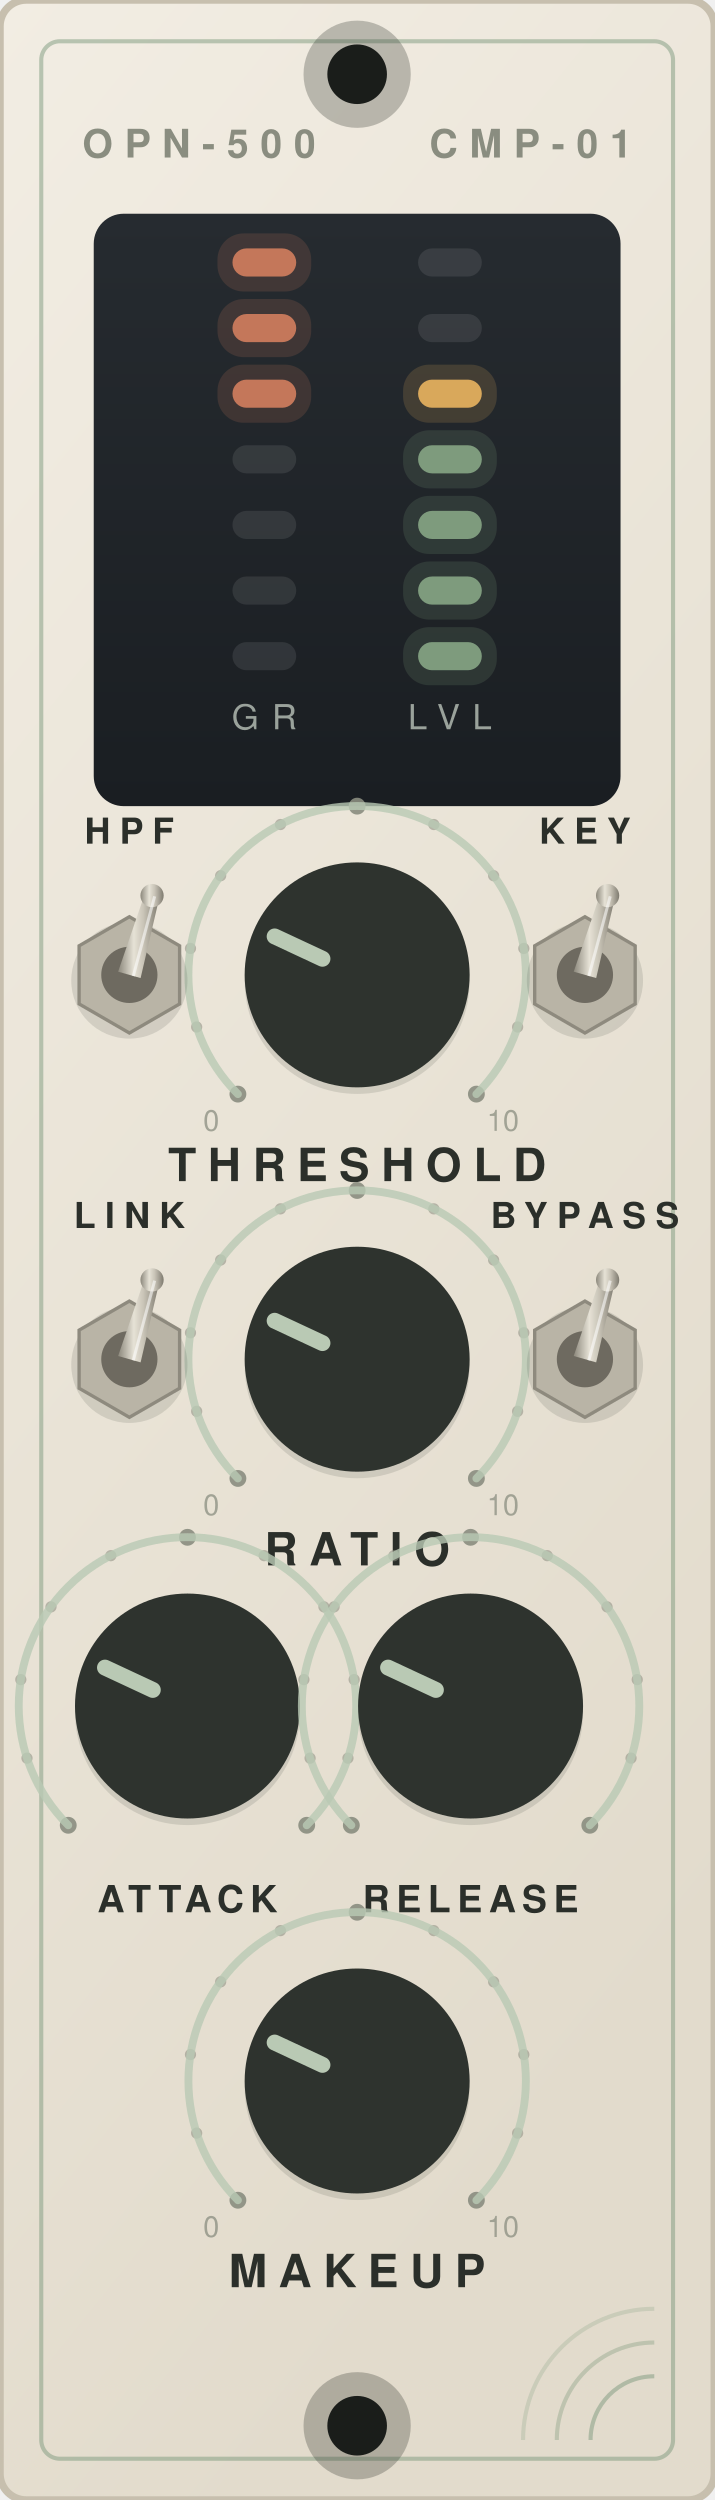
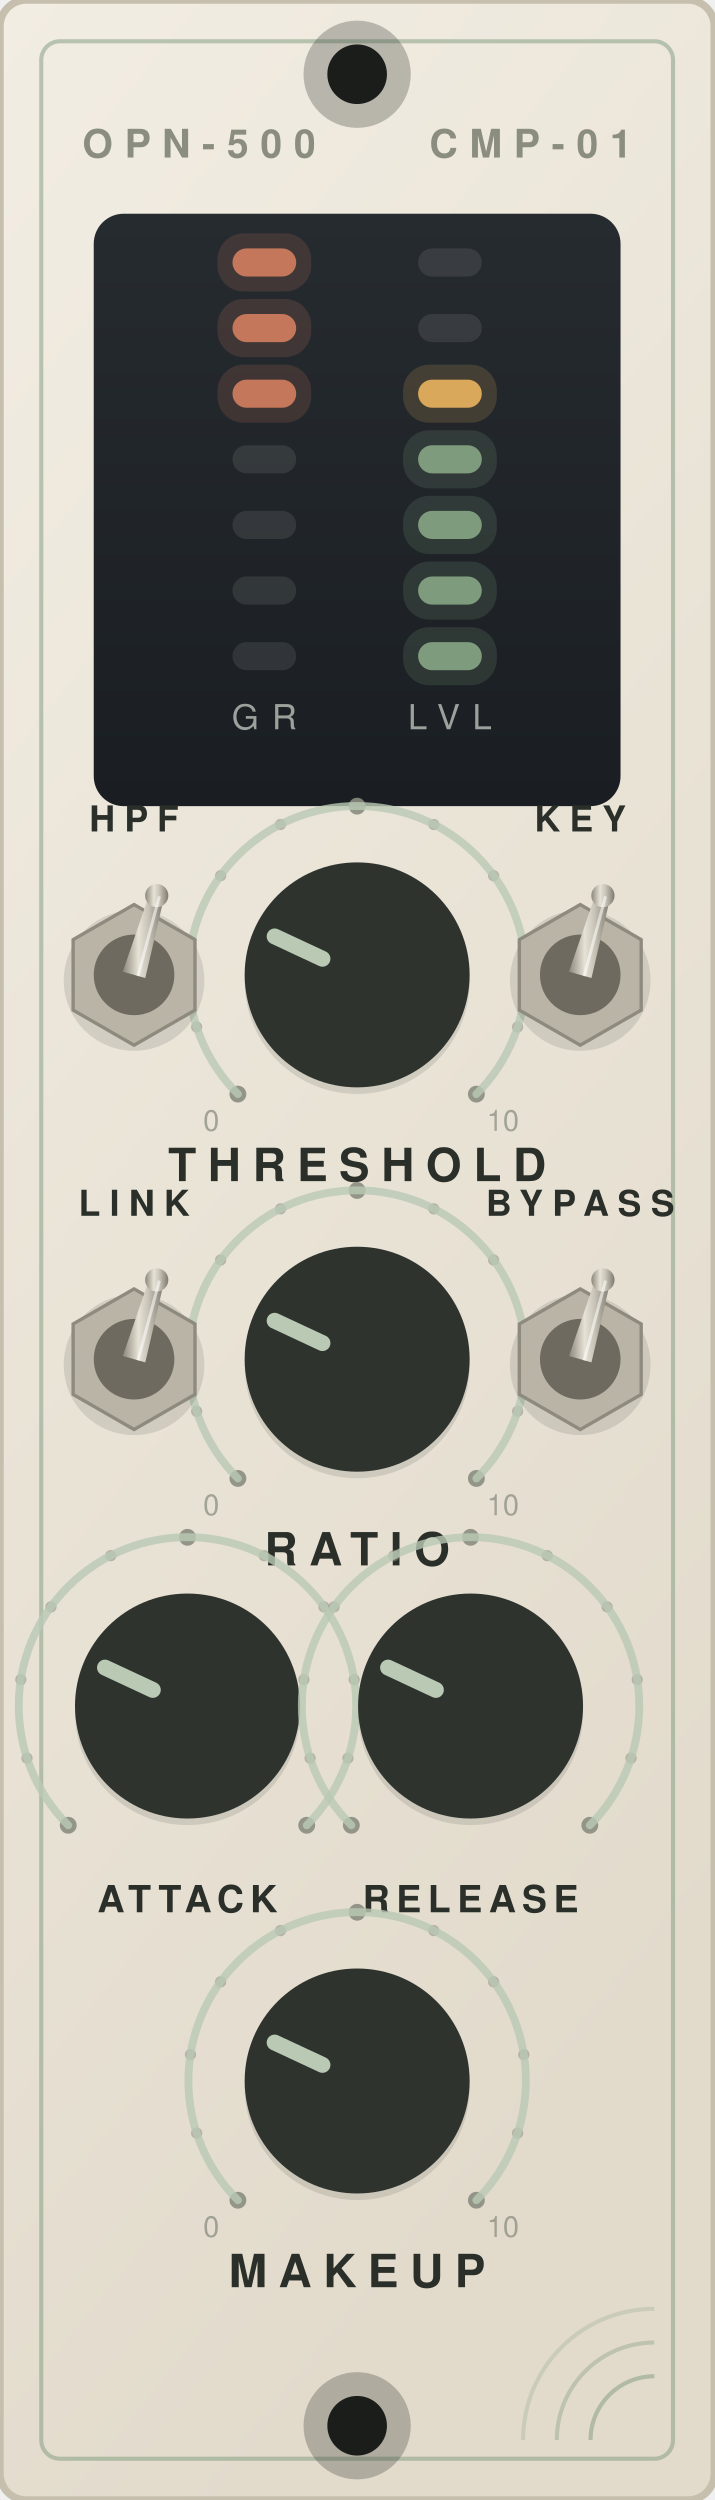
<svg xmlns="http://www.w3.org/2000/svg" width="38.10mm" height="133.35mm" viewBox="0 0 38.10 133.35">
  <defs>
    <linearGradient id="pan" x1="0" y1="0" x2="0.35" y2="1">
      <stop offset="0" stop-color="#F2EDE3" />
      <stop offset="0.55" stop-color="#E9E3D6" />
      <stop offset="1" stop-color="#E2DBCC" />
    </linearGradient>
    <linearGradient id="set" x1="0" y1="0" x2="0" y2="1">
      <stop offset="0" stop-color="#262B30" />
      <stop offset="1" stop-color="#1A1E22" />
    </linearGradient>
    <linearGradient id="bat" x1="0" y1="0" x2="1" y2="0">
      <stop offset="0" stop-color="#8C887C" />
      <stop offset="0.38" stop-color="#E6E2D6" />
      <stop offset="0.62" stop-color="#C8C3B6" />
      <stop offset="1" stop-color="#7E7A6F" />
    </linearGradient>
  </defs>
  <rect width="38.10" height="133.35" rx="1.4" fill="url(#pan)" />
  <rect x="2.2" y="2.2" width="33.70" height="128.95" rx="1.0" fill="none" stroke="#7F9B7E" stroke-width="0.22" stroke-opacity="0.5" />
  <text x="4.40" y="8.40" text-anchor="start" font-family="Helvetica Neue,Helvetica,Arial,sans-serif" font-size="2.10" font-weight="600" letter-spacing="0.62" fill="#8A8D80">OPN-500</text>
  <text x="33.70" y="8.40" text-anchor="end" font-family="Helvetica Neue,Helvetica,Arial,sans-serif" font-size="2.10" font-weight="600" letter-spacing="0.62" fill="#8A8D80">CMP-01</text>
  <rect x="5.00" y="11.40" width="28.10" height="31.60" rx="1.6" fill="url(#set)" />
  <rect x="12.40" y="13.25" width="3.4" height="1.5" rx="0.75" fill="#C4785A" fill-opacity="1.00" />
  <rect x="11.60" y="12.45" width="5.0" height="3.1" rx="1.4" fill="#C4785A" fill-opacity="0.18" />
  <rect x="12.40" y="16.75" width="3.4" height="1.5" rx="0.75" fill="#C4785A" fill-opacity="1.00" />
  <rect x="11.60" y="15.95" width="5.0" height="3.1" rx="1.4" fill="#C4785A" fill-opacity="0.18" />
  <rect x="12.40" y="20.25" width="3.4" height="1.5" rx="0.75" fill="#C4785A" fill-opacity="1.00" />
  <rect x="11.60" y="19.45" width="5.0" height="3.1" rx="1.4" fill="#C4785A" fill-opacity="0.18" />
  <rect x="12.40" y="23.75" width="3.4" height="1.5" rx="0.75" fill="#FFFFFF" fill-opacity="0.09" />
  <rect x="12.40" y="27.25" width="3.4" height="1.5" rx="0.75" fill="#FFFFFF" fill-opacity="0.09" />
  <rect x="12.40" y="30.75" width="3.4" height="1.5" rx="0.75" fill="#FFFFFF" fill-opacity="0.09" />
  <rect x="12.40" y="34.25" width="3.4" height="1.5" rx="0.75" fill="#FFFFFF" fill-opacity="0.09" />
  <rect x="22.30" y="13.25" width="3.4" height="1.5" rx="0.75" fill="#FFFFFF" fill-opacity="0.09" />
  <rect x="22.30" y="16.75" width="3.4" height="1.5" rx="0.75" fill="#FFFFFF" fill-opacity="0.09" />
  <rect x="22.30" y="20.25" width="3.4" height="1.5" rx="0.75" fill="#D9A85C" fill-opacity="1.00" />
  <rect x="21.50" y="19.45" width="5.0" height="3.1" rx="1.4" fill="#D9A85C" fill-opacity="0.18" />
  <rect x="22.30" y="23.75" width="3.4" height="1.5" rx="0.75" fill="#7F9B7E" fill-opacity="1.00" />
  <rect x="21.50" y="22.95" width="5.0" height="3.1" rx="1.4" fill="#7F9B7E" fill-opacity="0.18" />
  <rect x="22.30" y="27.25" width="3.4" height="1.5" rx="0.75" fill="#7F9B7E" fill-opacity="1.00" />
  <rect x="21.50" y="26.45" width="5.0" height="3.1" rx="1.4" fill="#7F9B7E" fill-opacity="0.18" />
  <rect x="22.30" y="30.75" width="3.4" height="1.5" rx="0.75" fill="#7F9B7E" fill-opacity="1.00" />
  <rect x="21.50" y="29.95" width="5.0" height="3.1" rx="1.4" fill="#7F9B7E" fill-opacity="0.18" />
  <rect x="22.30" y="34.25" width="3.4" height="1.5" rx="0.75" fill="#7F9B7E" fill-opacity="1.00" />
  <rect x="21.50" y="33.45" width="5.0" height="3.1" rx="1.4" fill="#7F9B7E" fill-opacity="0.18" />
  <text x="14.10" y="38.90" text-anchor="middle" font-family="Helvetica Neue,Helvetica,Arial,sans-serif" font-size="1.85" font-weight="500" letter-spacing="0.70" fill="#9AA29B">GR</text>
  <text x="24.00" y="38.90" text-anchor="middle" font-family="Helvetica Neue,Helvetica,Arial,sans-serif" font-size="1.85" font-weight="500" letter-spacing="0.70" fill="#9AA29B">LVL</text>
  <circle cx="12.69" cy="58.36" r="0.45" fill="#8A8D80" fill-opacity="0.90" />
  <circle cx="10.49" cy="54.78" r="0.30" fill="#8A8D80" fill-opacity="0.55" />
  <circle cx="10.16" cy="50.59" r="0.30" fill="#8A8D80" fill-opacity="0.55" />
  <circle cx="11.77" cy="46.71" r="0.30" fill="#8A8D80" fill-opacity="0.55" />
  <circle cx="14.96" cy="43.98" r="0.30" fill="#8A8D80" fill-opacity="0.55" />
  <circle cx="19.05" cy="43.00" r="0.45" fill="#8A8D80" fill-opacity="0.90" />
  <circle cx="23.14" cy="43.98" r="0.30" fill="#8A8D80" fill-opacity="0.55" />
  <circle cx="26.33" cy="46.71" r="0.30" fill="#8A8D80" fill-opacity="0.55" />
  <circle cx="27.94" cy="50.59" r="0.30" fill="#8A8D80" fill-opacity="0.55" />
  <circle cx="27.61" cy="54.78" r="0.30" fill="#8A8D80" fill-opacity="0.55" />
  <circle cx="25.41" cy="58.36" r="0.45" fill="#8A8D80" fill-opacity="0.90" />
  <text x="11.27" y="60.32" text-anchor="middle" font-family="Helvetica Neue,Helvetica,Arial,sans-serif" font-size="1.55" font-weight="500" fill="#8A8D80" fill-opacity="0.75">0</text>
  <text x="26.83" y="60.32" text-anchor="middle" font-family="Helvetica Neue,Helvetica,Arial,sans-serif" font-size="1.55" font-weight="500" fill="#8A8D80" fill-opacity="0.75">10</text>
  <path d="M 12.69 58.36 A 9.00 9.00 0 1 1 25.41 58.36" fill="none" stroke="#B9C9B4" stroke-width="0.42" stroke-linecap="round" stroke-opacity="0.8" />
  <circle cx="19.05" cy="52.35" r="6.00" fill="#2B2F2A" fill-opacity="0.13" />
  <circle cx="19.05" cy="52.00" r="6.00" fill="#2E332E" />
  <line x1="17.20" y1="51.14" x2="14.65" y2="49.95" stroke="#B9C9B4" stroke-width="0.85" stroke-linecap="round" />
  <text x="19.05" y="63.00" text-anchor="middle" font-family="Helvetica Neue,Helvetica,Arial,sans-serif" font-size="2.45" font-weight="600" letter-spacing="0.62" fill="#2B2F2A">THRESHOLD</text>
  <circle cx="12.69" cy="78.86" r="0.45" fill="#8A8D80" fill-opacity="0.90" />
  <circle cx="10.49" cy="75.28" r="0.30" fill="#8A8D80" fill-opacity="0.55" />
  <circle cx="10.16" cy="71.09" r="0.30" fill="#8A8D80" fill-opacity="0.55" />
  <circle cx="11.77" cy="67.21" r="0.30" fill="#8A8D80" fill-opacity="0.55" />
  <circle cx="14.96" cy="64.48" r="0.30" fill="#8A8D80" fill-opacity="0.55" />
  <circle cx="19.05" cy="63.50" r="0.45" fill="#8A8D80" fill-opacity="0.90" />
  <circle cx="23.14" cy="64.48" r="0.30" fill="#8A8D80" fill-opacity="0.55" />
  <circle cx="26.33" cy="67.21" r="0.30" fill="#8A8D80" fill-opacity="0.55" />
  <circle cx="27.94" cy="71.09" r="0.30" fill="#8A8D80" fill-opacity="0.55" />
  <circle cx="27.61" cy="75.28" r="0.30" fill="#8A8D80" fill-opacity="0.55" />
  <circle cx="25.41" cy="78.86" r="0.45" fill="#8A8D80" fill-opacity="0.90" />
  <text x="11.27" y="80.82" text-anchor="middle" font-family="Helvetica Neue,Helvetica,Arial,sans-serif" font-size="1.55" font-weight="500" fill="#8A8D80" fill-opacity="0.75">0</text>
  <text x="26.83" y="80.82" text-anchor="middle" font-family="Helvetica Neue,Helvetica,Arial,sans-serif" font-size="1.55" font-weight="500" fill="#8A8D80" fill-opacity="0.75">10</text>
  <path d="M 12.69 78.86 A 9.00 9.00 0 1 1 25.41 78.86" fill="none" stroke="#B9C9B4" stroke-width="0.42" stroke-linecap="round" stroke-opacity="0.8" />
  <circle cx="19.05" cy="72.85" r="6.00" fill="#2B2F2A" fill-opacity="0.13" />
  <circle cx="19.05" cy="72.50" r="6.00" fill="#2E332E" />
  <line x1="17.20" y1="71.64" x2="14.65" y2="70.45" stroke="#B9C9B4" stroke-width="0.85" stroke-linecap="round" />
  <text x="19.05" y="83.50" text-anchor="middle" font-family="Helvetica Neue,Helvetica,Arial,sans-serif" font-size="2.45" font-weight="600" letter-spacing="0.62" fill="#2B2F2A">RATIO</text>
  <circle cx="3.64" cy="97.36" r="0.45" fill="#8A8D80" fill-opacity="0.90" />
  <circle cx="1.44" cy="93.78" r="0.30" fill="#8A8D80" fill-opacity="0.55" />
  <circle cx="1.11" cy="89.59" r="0.30" fill="#8A8D80" fill-opacity="0.55" />
  <circle cx="2.72" cy="85.71" r="0.30" fill="#8A8D80" fill-opacity="0.55" />
  <circle cx="5.91" cy="82.98" r="0.30" fill="#8A8D80" fill-opacity="0.55" />
  <circle cx="10.00" cy="82.00" r="0.45" fill="#8A8D80" fill-opacity="0.90" />
  <circle cx="14.09" cy="82.98" r="0.30" fill="#8A8D80" fill-opacity="0.55" />
  <circle cx="17.28" cy="85.71" r="0.30" fill="#8A8D80" fill-opacity="0.55" />
  <circle cx="18.89" cy="89.59" r="0.30" fill="#8A8D80" fill-opacity="0.55" />
  <circle cx="18.56" cy="93.78" r="0.30" fill="#8A8D80" fill-opacity="0.55" />
  <circle cx="16.36" cy="97.36" r="0.45" fill="#8A8D80" fill-opacity="0.90" />
  <path d="M 3.64 97.36 A 9.00 9.00 0 1 1 16.36 97.36" fill="none" stroke="#B9C9B4" stroke-width="0.42" stroke-linecap="round" stroke-opacity="0.8" />
  <circle cx="10.00" cy="91.35" r="6.00" fill="#2B2F2A" fill-opacity="0.13" />
  <circle cx="10.00" cy="91.00" r="6.00" fill="#2E332E" />
  <line x1="8.15" y1="90.14" x2="5.60" y2="88.95" stroke="#B9C9B4" stroke-width="0.85" stroke-linecap="round" />
  <text x="10.00" y="102.00" text-anchor="middle" font-family="Helvetica Neue,Helvetica,Arial,sans-serif" font-size="2.00" font-weight="600" letter-spacing="0.35" fill="#2B2F2A">ATTACK</text>
  <circle cx="18.74" cy="97.36" r="0.45" fill="#8A8D80" fill-opacity="0.90" />
  <circle cx="16.54" cy="93.78" r="0.30" fill="#8A8D80" fill-opacity="0.55" />
  <circle cx="16.21" cy="89.59" r="0.30" fill="#8A8D80" fill-opacity="0.55" />
  <circle cx="17.82" cy="85.71" r="0.30" fill="#8A8D80" fill-opacity="0.55" />
  <circle cx="21.01" cy="82.98" r="0.30" fill="#8A8D80" fill-opacity="0.55" />
  <circle cx="25.10" cy="82.00" r="0.45" fill="#8A8D80" fill-opacity="0.90" />
  <circle cx="29.19" cy="82.98" r="0.30" fill="#8A8D80" fill-opacity="0.55" />
  <circle cx="32.38" cy="85.71" r="0.30" fill="#8A8D80" fill-opacity="0.55" />
  <circle cx="33.99" cy="89.59" r="0.30" fill="#8A8D80" fill-opacity="0.55" />
  <circle cx="33.66" cy="93.78" r="0.30" fill="#8A8D80" fill-opacity="0.55" />
  <circle cx="31.46" cy="97.36" r="0.45" fill="#8A8D80" fill-opacity="0.90" />
  <path d="M 18.74 97.36 A 9.00 9.00 0 1 1 31.46 97.36" fill="none" stroke="#B9C9B4" stroke-width="0.42" stroke-linecap="round" stroke-opacity="0.8" />
  <circle cx="25.10" cy="91.35" r="6.00" fill="#2B2F2A" fill-opacity="0.13" />
  <circle cx="25.10" cy="91.00" r="6.00" fill="#2E332E" />
  <line x1="23.25" y1="90.14" x2="20.70" y2="88.95" stroke="#B9C9B4" stroke-width="0.85" stroke-linecap="round" />
  <text x="25.10" y="102.00" text-anchor="middle" font-family="Helvetica Neue,Helvetica,Arial,sans-serif" font-size="2.00" font-weight="600" letter-spacing="0.35" fill="#2B2F2A">RELEASE</text>
  <circle cx="12.69" cy="117.36" r="0.45" fill="#8A8D80" fill-opacity="0.90" />
  <circle cx="10.49" cy="113.78" r="0.30" fill="#8A8D80" fill-opacity="0.55" />
  <circle cx="10.16" cy="109.59" r="0.30" fill="#8A8D80" fill-opacity="0.55" />
  <circle cx="11.77" cy="105.71" r="0.30" fill="#8A8D80" fill-opacity="0.55" />
  <circle cx="14.96" cy="102.98" r="0.30" fill="#8A8D80" fill-opacity="0.55" />
  <circle cx="19.05" cy="102.00" r="0.45" fill="#8A8D80" fill-opacity="0.90" />
  <circle cx="23.14" cy="102.98" r="0.30" fill="#8A8D80" fill-opacity="0.55" />
  <circle cx="26.33" cy="105.71" r="0.30" fill="#8A8D80" fill-opacity="0.55" />
  <circle cx="27.94" cy="109.59" r="0.30" fill="#8A8D80" fill-opacity="0.55" />
  <circle cx="27.61" cy="113.78" r="0.30" fill="#8A8D80" fill-opacity="0.55" />
  <circle cx="25.41" cy="117.36" r="0.45" fill="#8A8D80" fill-opacity="0.90" />
  <text x="11.27" y="119.32" text-anchor="middle" font-family="Helvetica Neue,Helvetica,Arial,sans-serif" font-size="1.55" font-weight="500" fill="#8A8D80" fill-opacity="0.75">0</text>
  <text x="26.83" y="119.32" text-anchor="middle" font-family="Helvetica Neue,Helvetica,Arial,sans-serif" font-size="1.55" font-weight="500" fill="#8A8D80" fill-opacity="0.75">10</text>
  <path d="M 12.69 117.36 A 9.00 9.00 0 1 1 25.41 117.36" fill="none" stroke="#B9C9B4" stroke-width="0.42" stroke-linecap="round" stroke-opacity="0.8" />
  <circle cx="19.05" cy="111.35" r="6.00" fill="#2B2F2A" fill-opacity="0.13" />
  <circle cx="19.05" cy="111.00" r="6.00" fill="#2E332E" />
  <line x1="17.20" y1="110.14" x2="14.65" y2="108.95" stroke="#B9C9B4" stroke-width="0.85" stroke-linecap="round" />
  <text x="19.05" y="122.00" text-anchor="middle" font-family="Helvetica Neue,Helvetica,Arial,sans-serif" font-size="2.45" font-weight="600" letter-spacing="0.62" fill="#2B2F2A">MAKEUP</text>
-   <circle cx="6.90" cy="52.30" r="3.10" fill="#2B2F2A" fill-opacity="0.13" />
-   <polygon points="6.90,55.10 4.22,53.55 4.22,50.45 6.90,48.90 9.58,50.45 9.58,53.55" fill="#B9B4A6" stroke="#8E8A7E" stroke-width="0.18" />
-   <circle cx="6.90" cy="52.00" r="1.50" fill="#6E6A60" />
-   <polygon points="7.50,52.17 6.30,51.83 7.73,47.66 8.50,47.88" fill="url(#bat)" />
-   <circle cx="8.11" cy="47.77" r="0.62" fill="url(#bat)" />
-   <line x1="7.11" y1="52.06" x2="8.25" y2="47.81" stroke="#FFFFFF" stroke-width="0.16" stroke-opacity="0.55" />
-   <text x="6.90" y="45.00" text-anchor="middle" font-family="Helvetica Neue,Helvetica,Arial,sans-serif" font-size="1.90" font-weight="600" letter-spacing="0.50" fill="#2B2F2A">HPF</text>
-   <circle cx="31.20" cy="52.30" r="3.10" fill="#2B2F2A" fill-opacity="0.13" />
-   <polygon points="31.20,55.10 28.52,53.55 28.52,50.45 31.20,48.90 33.88,50.45 33.88,53.55" fill="#B9B4A6" stroke="#8E8A7E" stroke-width="0.18" />
-   <circle cx="31.20" cy="52.00" r="1.50" fill="#6E6A60" />
-   <polygon points="31.80,52.17 30.60,51.83 32.03,47.66 32.80,47.88" fill="url(#bat)" />
-   <circle cx="32.41" cy="47.77" r="0.62" fill="url(#bat)" />
-   <line x1="31.41" y1="52.06" x2="32.55" y2="47.81" stroke="#FFFFFF" stroke-width="0.16" stroke-opacity="0.55" />
-   <text x="31.20" y="45.00" text-anchor="middle" font-family="Helvetica Neue,Helvetica,Arial,sans-serif" font-size="1.90" font-weight="600" letter-spacing="0.50" fill="#2B2F2A">KEY</text>
-   <circle cx="6.90" cy="72.80" r="3.10" fill="#2B2F2A" fill-opacity="0.13" />
-   <polygon points="6.90,75.60 4.22,74.05 4.22,70.95 6.90,69.40 9.58,70.95 9.58,74.05" fill="#B9B4A6" stroke="#8E8A7E" stroke-width="0.18" />
-   <circle cx="6.90" cy="72.50" r="1.50" fill="#6E6A60" />
-   <polygon points="7.50,72.67 6.30,72.33 7.73,68.16 8.50,68.38" fill="url(#bat)" />
-   <circle cx="8.11" cy="68.27" r="0.62" fill="url(#bat)" />
-   <line x1="7.11" y1="72.56" x2="8.25" y2="68.31" stroke="#FFFFFF" stroke-width="0.16" stroke-opacity="0.55" />
-   <text x="6.90" y="65.50" text-anchor="middle" font-family="Helvetica Neue,Helvetica,Arial,sans-serif" font-size="1.90" font-weight="600" letter-spacing="0.50" fill="#2B2F2A">LINK</text>
-   <circle cx="31.20" cy="72.80" r="3.10" fill="#2B2F2A" fill-opacity="0.13" />
-   <polygon points="31.20,75.60 28.52,74.05 28.52,70.95 31.20,69.40 33.88,70.95 33.88,74.05" fill="#B9B4A6" stroke="#8E8A7E" stroke-width="0.18" />
-   <circle cx="31.20" cy="72.50" r="1.50" fill="#6E6A60" />
-   <polygon points="31.80,72.67 30.60,72.33 32.03,68.16 32.80,68.38" fill="url(#bat)" />
-   <circle cx="32.41" cy="68.27" r="0.62" fill="url(#bat)" />
-   <line x1="31.41" y1="72.56" x2="32.55" y2="68.31" stroke="#FFFFFF" stroke-width="0.16" stroke-opacity="0.55" />
-   <text x="31.20" y="65.50" text-anchor="middle" font-family="Helvetica Neue,Helvetica,Arial,sans-serif" font-size="1.90" font-weight="600" letter-spacing="0.50" fill="#2B2F2A">BYPASS</text>
+   <circle cx="7.15" cy="52.30" r="3.75" fill="#2B2F2A" fill-opacity="0.13" />
+   <polygon points="7.15,55.75 3.90,53.88 3.90,50.12 7.15,48.25 10.40,50.12 10.40,53.88" fill="#B9B4A6" stroke="#8E8A7E" stroke-width="0.18" />
+   <circle cx="7.15" cy="52.00" r="2.15" fill="#6E6A60" />
+   <polygon points="7.75,52.17 6.55,51.83 7.98,47.66 8.75,47.88" fill="url(#bat)" />
+   <circle cx="8.36" cy="47.77" r="0.62" fill="url(#bat)" />
+   <line x1="7.36" y1="52.06" x2="8.50" y2="47.81" stroke="#FFFFFF" stroke-width="0.16" stroke-opacity="0.55" />
+   <text x="7.15" y="44.35" text-anchor="middle" font-family="Helvetica Neue,Helvetica,Arial,sans-serif" font-size="1.90" font-weight="600" letter-spacing="0.50" fill="#2B2F2A">HPF</text>
+   <circle cx="30.95" cy="52.30" r="3.75" fill="#2B2F2A" fill-opacity="0.13" />
+   <polygon points="30.95,55.75 27.70,53.88 27.70,50.12 30.95,48.25 34.20,50.12 34.20,53.88" fill="#B9B4A6" stroke="#8E8A7E" stroke-width="0.18" />
+   <circle cx="30.95" cy="52.00" r="2.15" fill="#6E6A60" />
+   <polygon points="31.55,52.17 30.35,51.83 31.78,47.66 32.55,47.88" fill="url(#bat)" />
+   <circle cx="32.16" cy="47.77" r="0.62" fill="url(#bat)" />
+   <line x1="31.16" y1="52.06" x2="32.30" y2="47.81" stroke="#FFFFFF" stroke-width="0.16" stroke-opacity="0.55" />
+   <text x="30.95" y="44.35" text-anchor="middle" font-family="Helvetica Neue,Helvetica,Arial,sans-serif" font-size="1.90" font-weight="600" letter-spacing="0.50" fill="#2B2F2A">KEY</text>
+   <circle cx="7.15" cy="72.80" r="3.75" fill="#2B2F2A" fill-opacity="0.13" />
+   <polygon points="7.15,76.25 3.90,74.38 3.90,70.62 7.15,68.75 10.40,70.62 10.40,74.38" fill="#B9B4A6" stroke="#8E8A7E" stroke-width="0.18" />
+   <circle cx="7.15" cy="72.50" r="2.15" fill="#6E6A60" />
+   <polygon points="7.75,72.67 6.55,72.33 7.98,68.16 8.75,68.38" fill="url(#bat)" />
+   <circle cx="8.36" cy="68.27" r="0.62" fill="url(#bat)" />
+   <line x1="7.36" y1="72.56" x2="8.50" y2="68.31" stroke="#FFFFFF" stroke-width="0.16" stroke-opacity="0.55" />
+   <text x="7.15" y="64.85" text-anchor="middle" font-family="Helvetica Neue,Helvetica,Arial,sans-serif" font-size="1.90" font-weight="600" letter-spacing="0.50" fill="#2B2F2A">LINK</text>
+   <circle cx="30.95" cy="72.80" r="3.75" fill="#2B2F2A" fill-opacity="0.13" />
+   <polygon points="30.95,76.25 27.70,74.38 27.70,70.62 30.95,68.75 34.20,70.62 34.20,74.38" fill="#B9B4A6" stroke="#8E8A7E" stroke-width="0.18" />
+   <circle cx="30.95" cy="72.50" r="2.15" fill="#6E6A60" />
+   <polygon points="31.55,72.67 30.35,72.33 31.78,68.16 32.55,68.38" fill="url(#bat)" />
+   <circle cx="32.16" cy="68.27" r="0.62" fill="url(#bat)" />
+   <line x1="31.16" y1="72.56" x2="32.30" y2="68.31" stroke="#FFFFFF" stroke-width="0.16" stroke-opacity="0.55" />
+   <text x="30.95" y="64.85" text-anchor="middle" font-family="Helvetica Neue,Helvetica,Arial,sans-serif" font-size="1.90" font-weight="600" letter-spacing="0.50" fill="#2B2F2A">BYPASS</text>
  <path d="M 31.50 130.15 A 3.40 3.40 0 0 1 34.90 126.75" fill="none" stroke="#7F9B7E" stroke-width="0.22" stroke-opacity="0.50" />
  <path d="M 29.70 130.15 A 5.20 5.20 0 0 1 34.90 124.95" fill="none" stroke="#7F9B7E" stroke-width="0.22" stroke-opacity="0.37" />
  <path d="M 27.90 130.15 A 7.00 7.00 0 0 1 34.90 123.15" fill="none" stroke="#7F9B7E" stroke-width="0.22" stroke-opacity="0.24" />
  <circle cx="19.05" cy="3.96" r="2.86" fill="#2B2F2A" fill-opacity="0.28" />
  <circle cx="19.05" cy="3.96" r="1.59" fill="#1A1D1A" />
  <circle cx="19.05" cy="129.39" r="2.86" fill="#2B2F2A" fill-opacity="0.28" />
  <circle cx="19.05" cy="129.39" r="1.59" fill="#1A1D1A" />
  <rect width="38.10" height="133.35" rx="1.4" fill="none" stroke="#C7BFAE" stroke-width="0.4" />
</svg>
